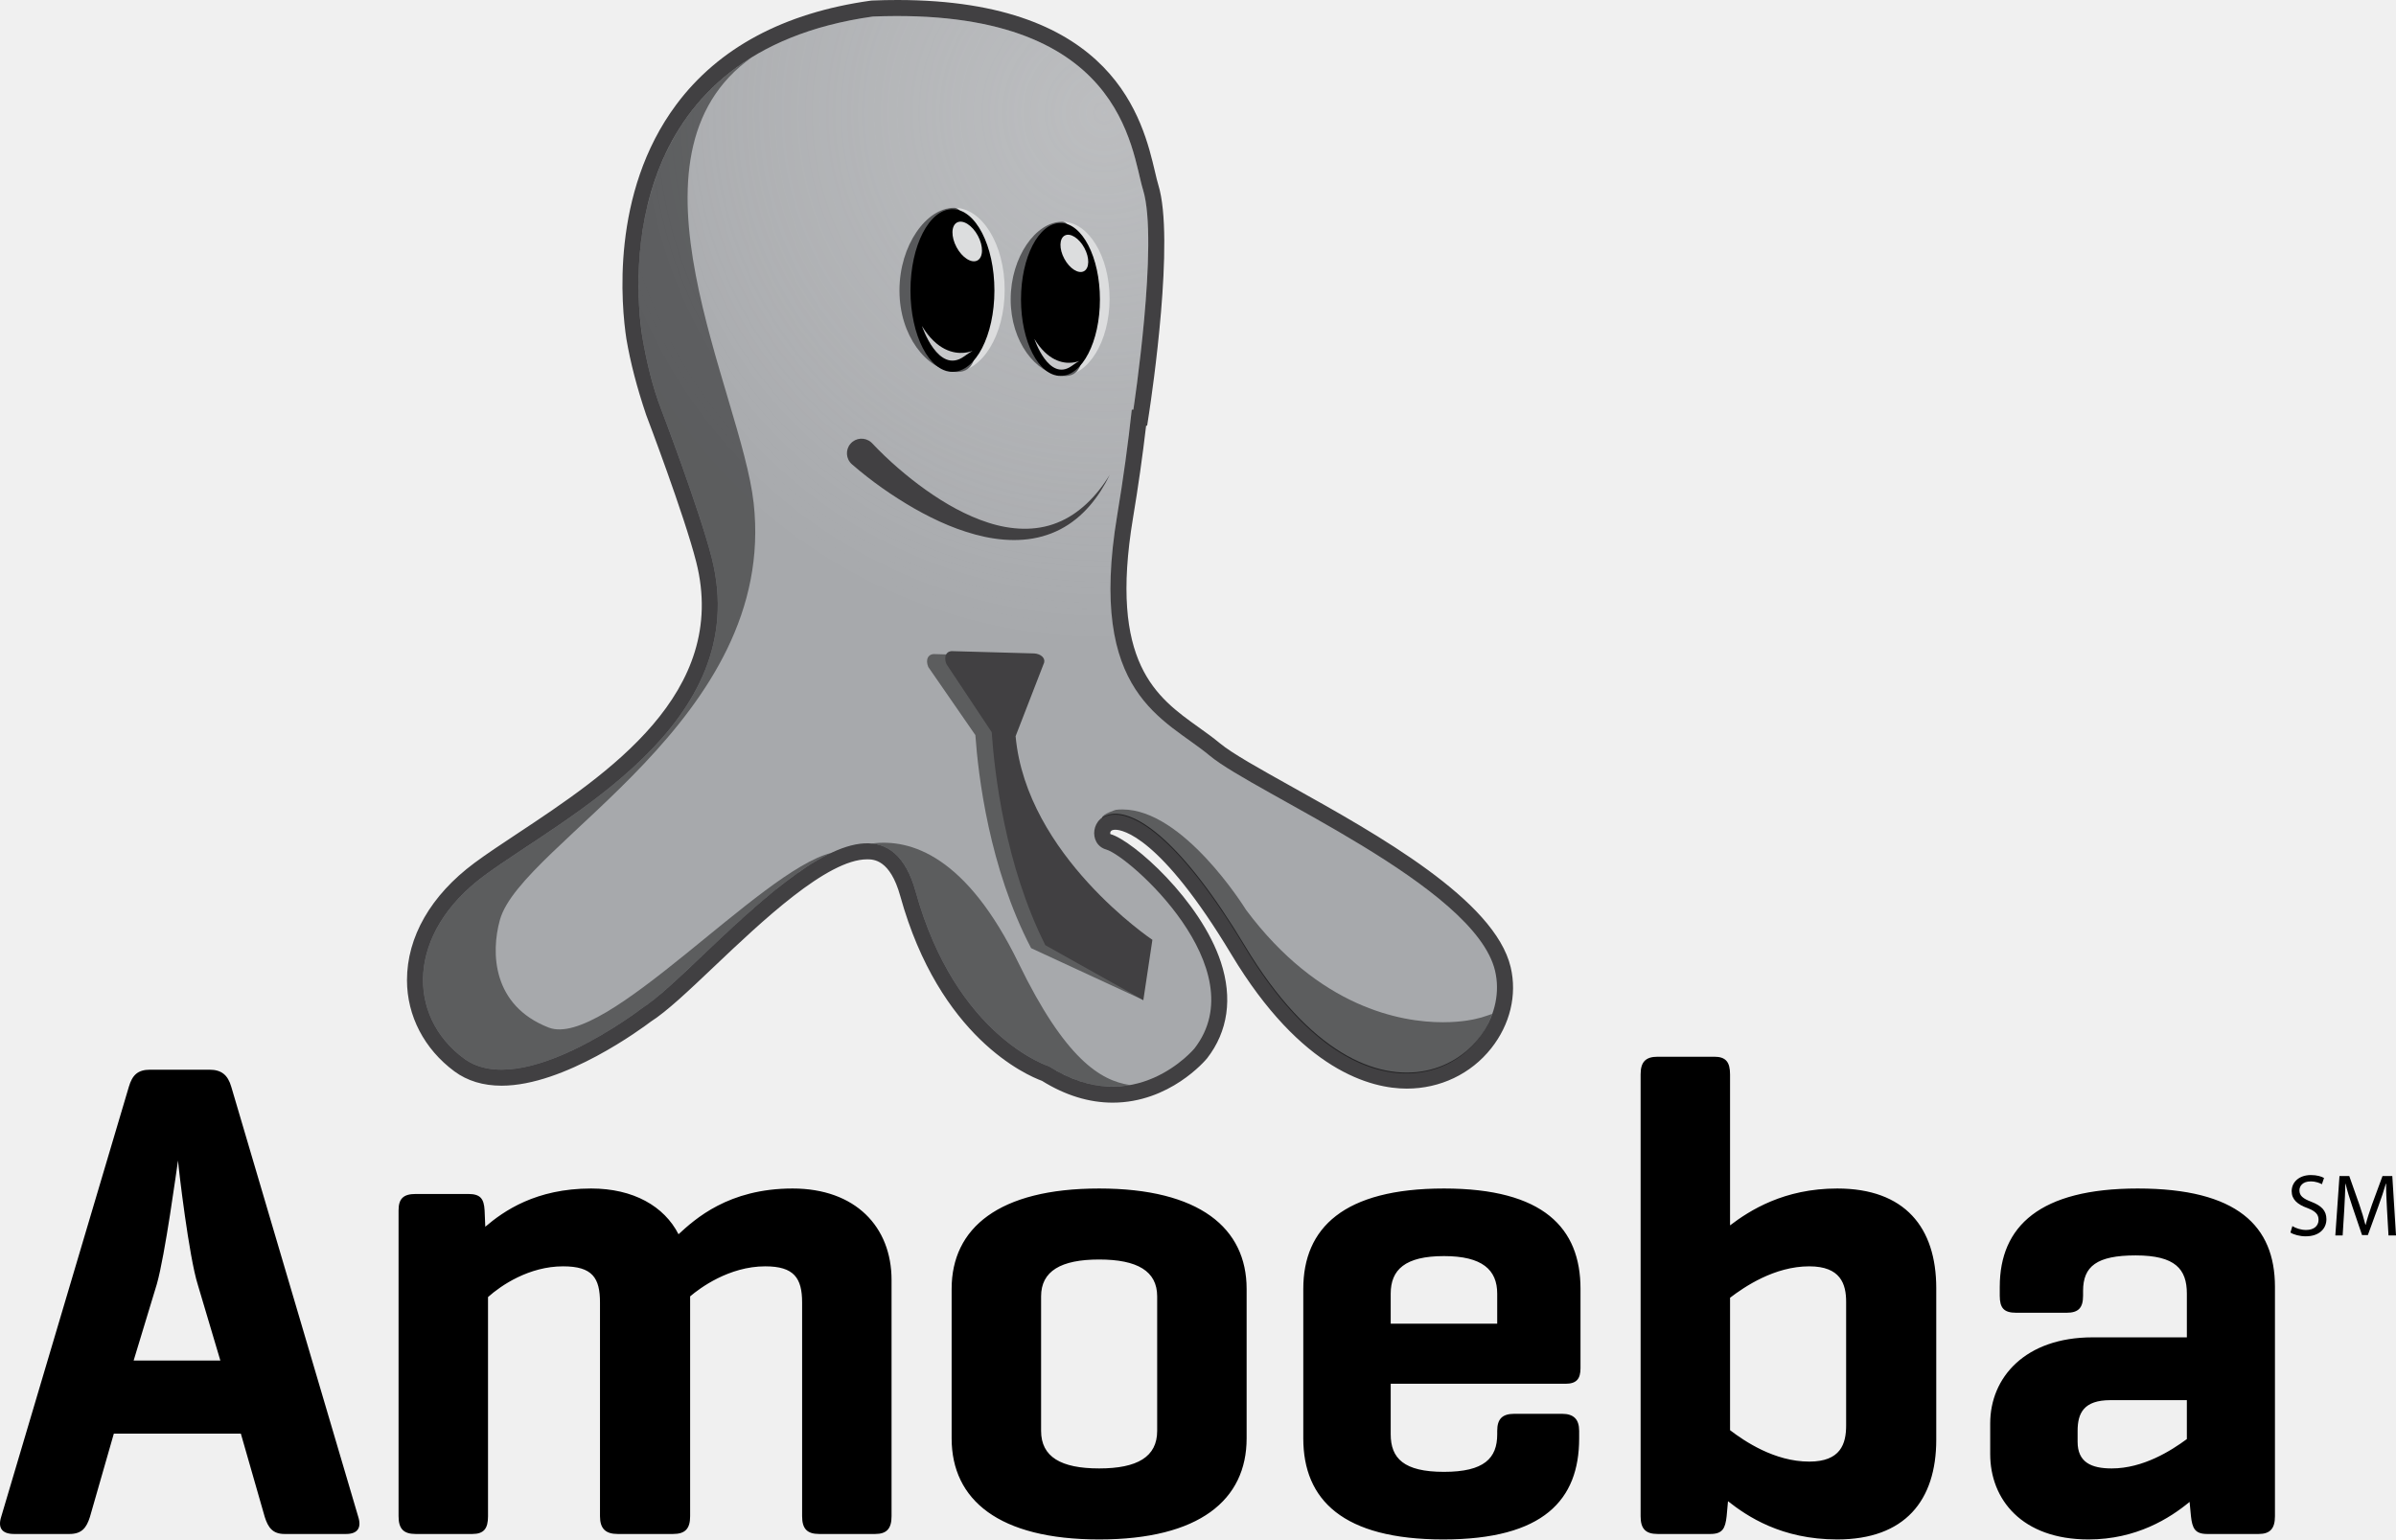
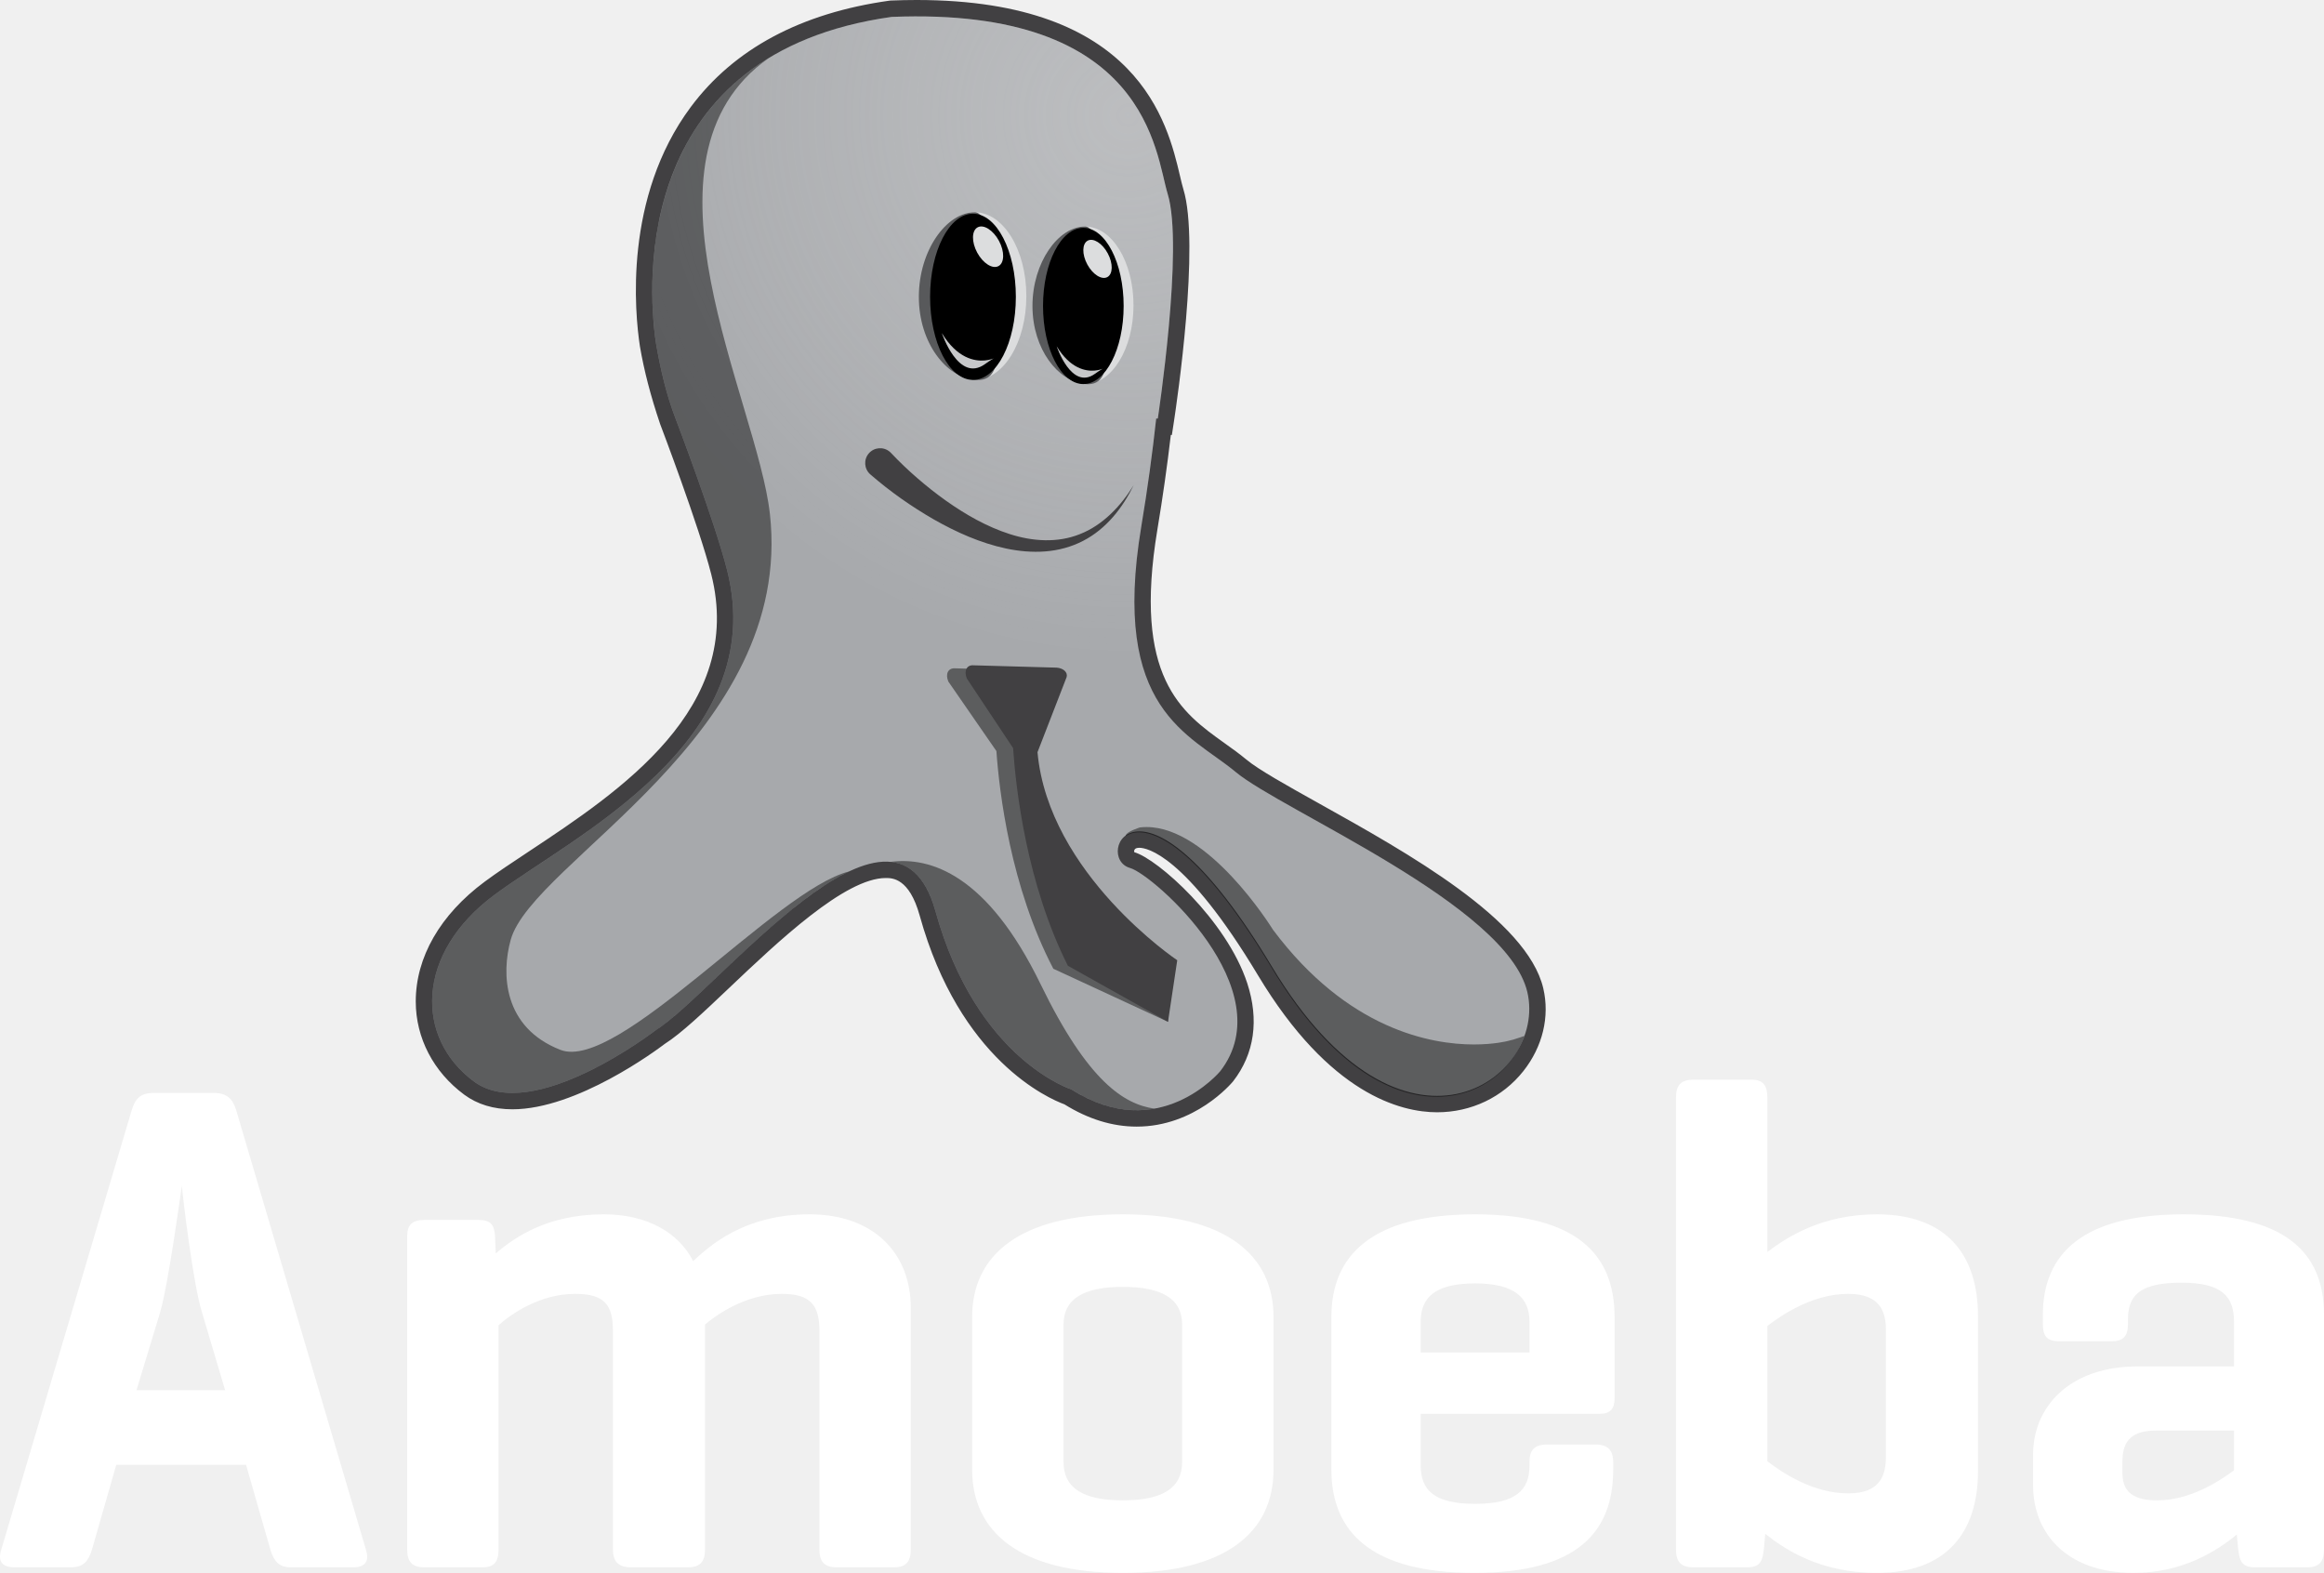
- <svg xmlns="http://www.w3.org/2000/svg" version="1.1" id="Layer_1" x="0px" y="0px" width="488.863px" height="314.127px" viewBox="0 0 488.863 314.127" enable-background="new 0 0 488.863 314.127" xml:space="preserve">
+ <svg xmlns="http://www.w3.org/2000/svg" version="1.1" id="Layer_1" x="0px" y="0px" width="464.165px" height="314.128px" viewBox="0 0 464.165 314.128" enable-background="new 0 0 464.165 314.128" xml:space="preserve">
  <g id="Mascot">
-     <path id="Outline" fill="#414042" d="M227.021,224.998c-4.832,0-9.683-1.496-14.424-4.448c-3.141-1.154-20.91-8.856-28.913-37.708   c-2.079-7.493-5.484-7.493-6.767-7.493c-8.152,0-21.509,12.676-31.261,21.931c-5.141,4.879-9.59,9.103-12.867,11.184   c-1.712,1.301-17.577,13.075-30.448,13.075c-3.761,0-6.998-0.983-9.621-2.921c-6.147-4.544-9.676-11.321-9.682-18.595   c-0.007-8.848,4.881-17.348,13.764-23.937c2.467-1.831,5.496-3.835,8.702-5.957c18.291-12.104,43.341-28.682,36.545-55.464   c-2.419-9.534-10.099-29.706-10.176-29.91l-0.043-0.12c-1.881-5.573-3.197-10.63-4.021-15.461   c-1.023-6.692-3.287-29.746,10.162-47.812c8.641-11.607,21.982-18.75,39.655-21.226l0.323-0.03C179.693,0.036,181.423,0,183.09,0   c44.326,0,50.114,24.616,52.585,35.127c0.248,1.056,0.463,1.967,0.666,2.624c3.382,10.963-1.314,42.744-1.86,46.332l-0.424,2.778   h-0.211c-0.722,6.187-1.621,12.515-2.678,18.854c-4.931,29.596,4.802,36.55,13.387,42.684c1.537,1.1,2.99,2.138,4.373,3.29   c2.437,2.03,8.114,5.196,14.688,8.864c17.465,9.746,41.386,23.09,44.615,36.812c1.33,5.65-0.12,11.682-3.977,16.55   c-4.136,5.223-10.412,8.218-17.219,8.22c-0.001,0-0.002,0-0.003,0c-7.224-0.003-21.479-3.561-35.788-27.376   c-14.554-24.22-22.278-25.446-23.68-25.446c-0.508,0-0.833,0.125-0.965,0.373c-0.119,0.222-0.079,0.459-0.044,0.512   c4.613,1.294,18.403,13.535,22.545,26.131c2.419,7.354,1.447,14.14-2.812,19.622C245.919,216.401,238.644,224.998,227.021,224.998z    M176.917,168.806c4.408,0,10.253,2.132,13.07,12.286c7.668,27.645,24.845,33.316,25.017,33.371l0.415,0.13l0.365,0.232   c3.779,2.409,7.56,3.63,11.236,3.63c8.177,0,13.702-6.071,14.15-6.579c2.78-3.619,3.41-7.823,1.921-12.851   c-3.269-11.045-15.706-21.636-18.301-22.538c-3.21-0.903-5.218-4.049-4.744-7.469c0.508-3.68,3.601-6.249,7.519-6.249   c7.909,0,18.036,9.896,29.287,28.618c12.651,21.057,24.34,24.201,30.181,24.204c0.001,0,0.002,0,0.003,0   c4.796,0,9.203-2.092,12.092-5.739c2.569-3.243,3.592-7.352,2.735-10.989c-2.568-10.913-25.958-23.963-41.435-32.598   c-7.144-3.984-12.783-7.132-15.689-9.553c-1.196-0.996-2.552-1.965-3.988-2.992c-9.131-6.522-21.638-15.46-16.034-49.082   c1.202-7.218,2.197-14.419,2.954-21.402l0.318-2.917h0.427c1.521-10.93,3.948-33.267,1.674-40.64   c-0.27-0.87-0.507-1.883-0.783-3.055c-2.295-9.764-7.072-30.083-46.217-30.083c-1.528,0-3.113,0.031-4.717,0.094   c-15.796,2.247-27.623,8.514-35.155,18.632c-11.935,16.033-9.869,36.86-8.952,42.862c0.754,4.417,1.981,9.132,3.742,14.354   c0.557,1.463,7.913,20.84,10.382,30.572c7.938,31.282-20.474,50.086-39.275,62.528c-3.131,2.07-6.088,4.027-8.415,5.754   c-7.176,5.324-11.125,11.957-11.12,18.678c0.004,5.255,2.5,9.992,7.029,13.339c1.494,1.104,3.369,1.642,5.732,1.642   c9.235,0,22.32-8.527,26.583-11.814l0.267-0.185c2.727-1.699,7.212-5.956,11.961-10.465   C152.292,181.963,166.156,168.806,176.917,168.806z" />
-     <path id="Body" fill="#A7A9AC" d="M305.047,198.115c-4.086-17.363-49.021-36.254-58.214-43.913   c-9.189-7.662-25.017-12.257-18.891-49.025c1.265-7.585,2.241-14.775,2.981-21.586h0.322c0,0,5.228-34.312,1.968-44.875   c-2.453-7.955-3.877-37.404-55.135-35.341c-51.032,7.155-49.006,52.425-47.046,65.251c0.891,5.222,2.138,10.447,3.896,14.965   c0,0,7.799,20.454,10.291,30.27c8.682,34.213-30.639,53.104-46.468,64.853c-15.832,11.743-15.832,28.592-4.086,37.273   s36.256-10.212,36.256-10.212c12.233-7.625,47.682-53.489,55.914-23.808c8.233,29.68,27.191,35.618,27.191,35.618   c17.426,11.106,29.68-3.641,29.68-3.641c12.641-16.275-13.346-39.283-17.999-40.596c-7.469-2.104,2.107-23.935,28.342,19.726   C280.282,236.731,309.134,215.477,305.047,198.115z" />
-     <radialGradient id="Light_on_body_1_" cx="225.33" cy="23.007" r="109.292" gradientUnits="userSpaceOnUse">
+     <path id="Outline" fill="#414042" d="M227.021,224.998c-4.832,0-9.683-1.496-14.424-4.448c-3.141-1.154-20.91-8.855-28.913-37.708   c-2.079-7.493-5.484-7.493-6.767-7.493c-8.152,0-21.509,12.676-31.261,21.932c-5.141,4.879-9.59,9.103-12.867,11.184   c-1.712,1.301-17.577,13.075-30.448,13.075c-3.761,0-6.998-0.983-9.621-2.921c-6.146-4.544-9.676-11.321-9.682-18.596   c-0.007-8.848,4.881-17.348,13.764-23.937c2.467-1.831,5.496-3.835,8.702-5.957c18.291-12.104,43.341-28.682,36.545-55.464   c-2.419-9.534-10.099-29.706-10.176-29.91l-0.043-0.12c-1.881-5.573-3.197-10.63-4.021-15.461   c-1.023-6.692-3.287-29.746,10.162-47.812c8.642-11.607,21.982-18.75,39.655-21.227l0.323-0.03C179.693,0.036,181.423,0,183.09,0   c44.326,0,50.114,24.616,52.585,35.127c0.248,1.056,0.463,1.967,0.666,2.624c3.382,10.963-1.314,42.744-1.86,46.332l-0.424,2.778   h-0.211c-0.722,6.187-1.621,12.515-2.678,18.854c-4.931,29.596,4.802,36.55,13.387,42.684c1.537,1.1,2.99,2.138,4.373,3.29   c2.438,2.03,8.114,5.196,14.688,8.864c17.465,9.746,41.386,23.091,44.614,36.812c1.33,5.649-0.119,11.682-3.977,16.55   c-4.136,5.223-10.412,8.218-17.219,8.22c-0.001,0-0.002,0-0.003,0c-7.224-0.003-21.479-3.561-35.788-27.376   c-14.554-24.22-22.278-25.445-23.68-25.445c-0.508,0-0.833,0.125-0.965,0.373c-0.119,0.222-0.079,0.459-0.044,0.512   c4.613,1.294,18.403,13.535,22.544,26.131c2.42,7.354,1.447,14.14-2.812,19.622C245.919,216.401,238.644,224.998,227.021,224.998z    M176.917,168.806c4.408,0,10.253,2.133,13.07,12.286c7.668,27.646,24.845,33.316,25.017,33.371l0.415,0.13l0.365,0.232   c3.779,2.408,7.56,3.63,11.236,3.63c8.177,0,13.702-6.071,14.15-6.579c2.78-3.619,3.41-7.823,1.921-12.852   c-3.269-11.045-15.706-21.636-18.301-22.537c-3.21-0.903-5.218-4.049-4.744-7.469c0.508-3.681,3.601-6.25,7.519-6.25   c7.909,0,18.037,9.896,29.287,28.618c12.651,21.058,24.34,24.201,30.182,24.204c0.001,0,0.002,0,0.003,0   c4.796,0,9.203-2.092,12.092-5.738c2.569-3.243,3.592-7.353,2.735-10.989c-2.568-10.913-25.958-23.964-41.436-32.599   c-7.144-3.983-12.783-7.132-15.688-9.553c-1.196-0.996-2.552-1.965-3.988-2.992c-9.131-6.521-21.638-15.46-16.034-49.082   c1.202-7.218,2.197-14.419,2.954-21.401l0.318-2.917h0.427c1.521-10.931,3.948-33.268,1.674-40.641   c-0.27-0.87-0.507-1.883-0.783-3.055c-2.295-9.764-7.072-30.083-46.217-30.083c-1.528,0-3.113,0.031-4.717,0.094   c-15.796,2.247-27.623,8.514-35.155,18.632c-11.935,16.033-9.869,36.86-8.952,42.862c0.754,4.417,1.981,9.132,3.742,14.354   c0.557,1.463,7.913,20.84,10.382,30.572c7.938,31.282-20.474,50.087-39.275,62.528c-3.131,2.07-6.088,4.027-8.415,5.754   c-7.176,5.324-11.125,11.957-11.12,18.678c0.004,5.256,2.5,9.992,7.029,13.34c1.494,1.104,3.369,1.642,5.732,1.642   c9.235,0,22.32-8.527,26.583-11.813l0.267-0.186c2.727-1.699,7.212-5.956,11.961-10.465   C152.292,181.963,166.156,168.806,176.917,168.806z" />
+     <path id="Body" fill="#A7A9AC" d="M305.047,198.115c-4.086-17.363-49.021-36.254-58.214-43.913   c-9.189-7.662-25.017-12.257-18.891-49.025c1.265-7.585,2.241-14.774,2.981-21.586h0.322c0,0,5.228-34.312,1.968-44.875   c-2.453-7.955-3.877-37.404-55.135-35.341c-51.032,7.155-49.006,52.425-47.046,65.251c0.891,5.222,2.138,10.447,3.896,14.965   c0,0,7.799,20.454,10.291,30.271c8.682,34.213-30.639,53.104-46.468,64.853c-15.832,11.743-15.832,28.592-4.086,37.273   c11.746,8.681,36.256-10.213,36.256-10.213c12.233-7.625,47.682-53.488,55.914-23.808c8.233,29.681,27.191,35.618,27.191,35.618   c17.426,11.105,29.68-3.641,29.68-3.641c12.641-16.275-13.346-39.283-17.999-40.597c-7.469-2.104,2.107-23.935,28.342,19.727   C280.282,236.731,309.134,215.478,305.047,198.115z" />
+     <radialGradient id="Light_on_body_1_" cx="-1196.671" cy="3352.12" r="109.293" gradientTransform="matrix(1 0 0 -1 1422 3375.127)" gradientUnits="userSpaceOnUse">
      <stop offset="0" style="stop-color:#EDEDEE" />
      <stop offset="1" style="stop-color:#FFFFFF;stop-opacity:0" />
    </radialGradient>
-     <path id="Light_on_body" opacity="0.3" fill="url(#Light_on_body_1_)" d="M305.047,198.115   c-4.086-17.363-49.021-36.254-58.214-43.913c-9.189-7.662-25.017-12.257-18.891-49.025c1.265-7.585,2.241-14.775,2.981-21.586   h0.322c0,0,5.228-34.312,1.968-44.875c-2.453-7.955-3.877-37.404-55.135-35.341c-51.032,7.155-49.006,52.425-47.046,65.251   c0.891,5.222,2.138,10.447,3.896,14.965c0,0,7.799,20.454,10.291,30.27c8.682,34.213-30.639,53.104-46.468,64.853   c-15.832,11.743-15.832,28.592-4.086,37.273s36.256-10.212,36.256-10.212c12.233-7.625,47.682-53.489,55.914-23.808   c8.233,29.68,27.191,35.618,27.191,35.618c17.426,11.106,29.68-3.641,29.68-3.641c12.641-16.275-13.346-39.283-17.999-40.596   c-7.469-2.104,2.107-23.935,28.342,19.726C280.282,236.731,309.134,215.477,305.047,198.115z" />
+     <path id="Light_on_body" opacity="0.3" fill="url(#Light_on_body_1_)" enable-background="new    " d="M305.047,198.115   c-4.086-17.363-49.021-36.254-58.214-43.913c-9.189-7.662-25.017-12.257-18.891-49.025c1.265-7.585,2.241-14.774,2.981-21.586   h0.322c0,0,5.228-34.312,1.968-44.875c-2.453-7.955-3.877-37.404-55.135-35.341c-51.032,7.155-49.006,52.425-47.046,65.251   c0.891,5.222,2.138,10.447,3.896,14.965c0,0,7.799,20.454,10.291,30.271c8.682,34.213-30.639,53.104-46.468,64.853   c-15.832,11.743-15.832,28.592-4.086,37.273c11.746,8.681,36.256-10.213,36.256-10.213c12.233-7.625,47.682-53.488,55.914-23.808   c8.233,29.681,27.191,35.618,27.191,35.618c17.426,11.105,29.68-3.641,29.68-3.641c12.641-16.275-13.346-39.283-17.999-40.597   c-7.469-2.104,2.107-23.935,28.342,19.727C280.282,236.731,309.134,215.478,305.047,198.115z" />
    <path id="smile_3_" fill="#414042" d="M177.998,90.503c3.226,3.415,6.994,6.679,10.92,9.48c3.952,2.797,8.202,5.225,12.77,6.684   c4.531,1.457,9.519,1.812,14.014-0.002c4.511-1.766,8.124-5.534,10.729-9.78c-2.176,4.47-5.42,8.716-10.109,11.132   c-2.315,1.206-4.915,1.905-7.543,2.107c-2.63,0.211-5.277-0.042-7.838-0.579c-5.134-1.096-9.928-3.25-14.417-5.798   c-4.501-2.598-8.671-5.516-12.694-9.004c-1.243-1.076-1.378-2.958-0.3-4.2c1.078-1.245,2.958-1.378,4.202-0.3   c0.074,0.062,0.146,0.13,0.212,0.202L177.998,90.503z" />
    <g id="Shadows">
-       <path id="Right_Leg_shadow" opacity="0.45" d="M303.708,207.149c-1.018,0.36-1.907,0.622-2.623,0.762    c-0.023,0.007-2.587,0.681-6.698,0.681c-8.59,0-25.23-2.98-40.13-22.9c-0.52-0.837-12.878-20.522-25.246-20.522    c-0.452,0-0.903,0.023-1.342,0.077c0,0-2.628,0.812-2.804,1.552c-0.015,0.056,0.001,0.106,0.016,0.155    c3.708-2.481,13.429,0.246,29.085,26.305c21.916,36.47,45.655,27.64,50.495,13.622L303.708,207.149z" />
-       <path id="Middle_Leg_shadow" opacity="0.45" d="M214.027,217.584c6.296,4.01,11.911,4.639,16.52,3.818    c-6.01-0.882-13.223-5.312-22.717-24.854c-10.631-21.886-22.019-25.486-29.982-24.42c3.973,0.376,7.155,3.231,8.988,9.838    C195.069,211.646,214.027,217.584,214.027,217.584z" />
-       <path id="Left_Leg_shadow_and_body_shadow" opacity="0.45" d="M111.939,209.673c-11.498-4.487-11.81-15.266-9.936-21.986    c4.385-15.725,56.719-40.782,51.764-85.078c-2.529-22.607-28.855-70.864-0.254-90.993l0.001,0    c-25.658,15.641-24.052,46.734-22.481,57.01c0.891,5.222,2.138,10.447,3.896,14.965c0,0,7.799,20.454,10.291,30.27    c8.682,34.213-30.639,53.104-46.468,64.853c-15.832,11.743-15.832,28.592-4.086,37.273s36.256-10.212,36.256-10.212    c7.806-4.866,25.064-25.298,38.673-31.739C155.101,177.635,123.437,214.161,111.939,209.673z" />
-       <path id="tie_shadow_3_" opacity="0.45" d="M204.071,150.831l6.054-15.019c0.268-0.941-0.679-1.772-2.07-1.877l-17.276-0.463    c-1.392-0.109-2.025,1.095-1.375,2.637l9.604,13.89c0.578,8.187,2.809,27.087,11.371,43.472l22.903,10.601l-0.199-11.696    C233.082,192.375,206.368,175.176,204.071,150.831z" />
+       <path id="Right_Leg_shadow" opacity="0.45" enable-background="new    " d="M303.708,207.149    c-1.019,0.359-1.907,0.621-2.623,0.762c-0.022,0.007-2.587,0.681-6.698,0.681c-8.59,0-25.229-2.979-40.13-22.899    c-0.52-0.838-12.878-20.522-25.246-20.522c-0.452,0-0.903,0.022-1.342,0.077c0,0-2.628,0.812-2.804,1.552    c-0.015,0.056,0.001,0.106,0.016,0.155c3.708-2.481,13.429,0.246,29.085,26.305c21.916,36.471,45.655,27.641,50.495,13.622    L303.708,207.149z" />
+       <path id="Middle_Leg_shadow" opacity="0.45" enable-background="new    " d="M214.027,217.584    c6.296,4.01,11.911,4.639,16.52,3.818c-6.01-0.882-13.223-5.312-22.717-24.854c-10.631-21.886-22.019-25.486-29.982-24.42    c3.973,0.376,7.155,3.23,8.988,9.838C195.069,211.646,214.027,217.584,214.027,217.584z" />
+       <path id="Left_Leg_shadow_and_body_shadow" opacity="0.45" enable-background="new    " d="M111.939,209.673    c-11.498-4.486-11.81-15.266-9.936-21.986c4.385-15.725,56.719-40.781,51.764-85.078c-2.529-22.607-28.855-70.864-0.254-90.993    h0.001c-25.658,15.641-24.052,46.734-22.481,57.01c0.891,5.222,2.138,10.447,3.896,14.965c0,0,7.799,20.454,10.291,30.271    c8.682,34.213-30.639,53.104-46.468,64.853c-15.832,11.743-15.832,28.592-4.086,37.273c11.746,8.681,36.256-10.213,36.256-10.213    c7.806-4.865,25.064-25.297,38.673-31.738C155.101,177.635,123.437,214.161,111.939,209.673z" />
+       <path id="tie_shadow_3_" opacity="0.45" enable-background="new    " d="M204.071,150.831l6.054-15.019    c0.268-0.941-0.679-1.772-2.07-1.877l-17.275-0.463c-1.393-0.108-2.025,1.095-1.375,2.637l9.604,13.89    c0.578,8.188,2.809,27.087,11.371,43.472l22.903,10.602l-0.199-11.696C233.082,192.375,206.368,175.176,204.071,150.831z" />
    </g>
-     <path id="tie" fill="#414042" d="M235.127,191.775l-1.847,12.296l-19.997-11.199c-8.238-16.384-10.385-35.285-10.942-43.472   l-9.236-13.893c-0.625-1.54-0.019-2.743,1.321-2.637l16.622,0.465c1.336,0.103,2.246,0.934,1.99,1.877l-5.821,15.012   C209.425,174.574,235.127,191.775,235.127,191.775z" />
+     <path id="tie" fill="#414042" d="M235.127,191.774l-1.847,12.297l-19.997-11.199c-8.238-16.384-10.385-35.285-10.942-43.472   l-9.236-13.893c-0.625-1.54-0.019-2.743,1.321-2.637l16.622,0.465c1.336,0.103,2.246,0.934,1.99,1.877l-5.821,15.012   C209.425,174.574,235.127,191.774,235.127,191.774z" />
    <g id="eye_8_">
-       <path fill="#DCDDDE" d="M226.391,60.968c0,8.693-4.331,15.737-9.673,15.737c-5.341,0-8.398-6.909-8.398-15.602    c0-8.69,3.058-15.871,8.398-15.871C222.06,45.231,226.391,52.277,226.391,60.968z" />
+       <path fill="#DCDDDE" d="M226.391,60.968c0,8.693-4.331,15.737-9.673,15.737c-5.341,0-8.397-6.909-8.397-15.602    c0-8.69,3.058-15.871,8.397-15.871C222.06,45.231,226.391,52.277,226.391,60.968z" />
      <path fill="#58595B" d="M220.956,61.802c0,8.691,1.226,15.397-4.237,14.903c-5.318-0.479-10.508-6.909-10.508-15.602    c0-8.69,5.167-15.871,10.508-15.871C219.109,45.231,220.956,53.111,220.956,61.802z" />
      <ellipse cx="216.371" cy="61.103" rx="8.051" ry="15.602" />
-       <path fill="#DCDDDE" d="M221.248,50.598c1.086,2.012,1.045,4.133-0.084,4.741c-1.13,0.609-2.922-0.527-4.005-2.537    s-1.045-4.13,0.085-4.741C218.373,47.455,220.167,48.588,221.248,50.598z" />
+       <path fill="#DCDDDE" d="M221.248,50.598c1.086,2.013,1.045,4.133-0.084,4.741c-1.13,0.609-2.922-0.527-4.005-2.537    c-1.083-2.01-1.045-4.13,0.085-4.741C218.373,47.455,220.167,48.588,221.248,50.598z" />
      <path fill="#C7C8CA" d="M211.048,69.162c0,0,2.938,8.853,7.619,5.508C223.347,71.324,216.478,78.086,211.048,69.162z" />
    </g>
    <g id="eye_7_">
      <path fill="#DCDDDE" d="M204.988,59.135c0,9.248-4.606,16.74-10.29,16.74c-5.68,0-8.934-7.35-8.934-16.596    c0-9.246,3.254-16.884,8.934-16.884C200.381,42.395,204.988,49.889,204.988,59.135z" />
      <path fill="#58595B" d="M199.208,60.022c0,9.246,1.303,16.38-4.51,15.853c-5.657-0.509-11.179-7.348-11.179-16.596    c0-9.246,5.499-16.884,11.179-16.884C197.243,42.395,199.208,50.776,199.208,60.022z" />
      <ellipse cx="194.329" cy="59.279" rx="8.565" ry="16.596" />
-       <ellipse transform="matrix(0.8806 -0.4739 0.4739 0.8806 0.2144 99.4023)" fill="#DCDDDE" cx="197.342" cy="49.276" rx="2.471" ry="4.396" />
-       <path fill="#C7C8CA" d="M188.115,66.532c0,0,3.311,9.973,8.583,6.203C201.971,68.966,194.232,76.583,188.115,66.532z" />
+       <ellipse transform="matrix(-0.4739 -0.8806 0.8806 -0.4739 247.4755 246.4043)" fill="#DCDDDE" cx="197.345" cy="49.274" rx="4.396" ry="2.471" />
+       <path fill="#C7C8CA" d="M188.115,66.532c0,0,3.311,9.973,8.583,6.203S194.232,76.583,188.115,66.532z" />
    </g>
  </g>
-   <path id="Logotype" d="M42.729,218.275c2.508,0,3.761,1.113,4.458,3.483L73.1,309.53c0.697,2.229-0.138,3.482-2.506,3.482H58.055  c-2.366,0-3.344-1.254-4.039-3.482l-4.876-17H23.227l-4.878,17c-0.697,2.229-1.671,3.482-4.179,3.482H2.884  c-2.508,0-3.345-1.254-2.647-3.482l26.054-87.771c0.695-2.37,1.811-3.483,4.318-3.483H42.729z M40.361,262.161  c-1.811-5.713-3.902-23.544-4.04-25.356c-0.279,1.812-2.647,19.365-4.32,25.217l-4.736,15.604H44.96L40.361,262.161z M95.53,243.632  c2.508,0,3.204,0.974,3.345,3.342l0.139,3.345c3.763-3.205,10.31-7.802,21.595-7.802c8.637,0,14.906,3.621,17.831,9.333  c3.345-3.064,10.173-9.333,23.268-9.333c12.819,0,20.199,7.802,20.199,18.668v48.204c0,2.508-0.974,3.623-3.342,3.623H167.14  c-2.507,0-3.482-1.115-3.482-3.623v-43.607c0-5.016-1.672-7.384-7.523-7.384c-7.383,0-13.374,4.459-15.326,6.131v44.86  c0,2.508-0.974,3.623-3.481,3.623H126.04c-2.508,0-3.622-1.115-3.622-3.623v-43.607c0-5.016-1.531-7.384-7.522-7.384  c-6.966,0-12.677,3.902-15.324,6.27v44.722c0,2.508-0.837,3.623-3.205,3.623H84.804c-2.51,0-3.484-1.115-3.484-3.623v-62.415  c0-2.368,0.975-3.342,3.484-3.342H95.53z M194.165,262.996c0-12.399,9.613-20.479,30.094-20.479  c20.479,0,30.094,8.079,30.094,20.479v30.511c0,12.539-9.614,20.621-30.094,20.621c-20.48,0-30.094-8.082-30.094-20.621V262.996z   M236.102,264.529c0-5.154-4.04-7.523-11.843-7.523c-7.802,0-11.842,2.369-11.842,7.523v27.444c0,5.297,4.04,7.664,11.842,7.664  c7.803,0,11.843-2.367,11.843-7.664V264.529z M322.478,279.157c0,2.23-0.835,3.203-3.064,3.203h-35.664v10.311  c0,4.879,2.646,7.664,10.865,7.664c8.221,0,10.866-2.785,10.866-7.664v-0.697c0-2.367,0.977-3.482,3.483-3.482h9.753  c2.368,0,3.483,1.115,3.483,3.482v1.533c0,12.539-7.246,20.621-27.725,20.621c-20.48,0-28.561-8.082-28.561-20.621v-30.511  c0-12.399,8.219-20.479,28.699-20.479c20.34,0,27.863,8.079,27.863,20.479V279.157z M283.749,270.102h21.731v-6.131  c0-4.876-3.063-7.663-10.866-7.663c-7.939,0-10.865,2.787-10.865,7.663V270.102z M338.221,313.012c-2.51,0-3.483-1.115-3.483-3.623  v-90.14c0-2.507,0.974-3.621,3.483-3.621h11.563c2.367,0,3.203,1.114,3.203,3.621v30.79c4.039-3.065,11.007-7.522,21.874-7.522  c13.793,0,20.2,7.941,20.2,20.34v30.929c0,12.4-6.407,20.342-20.2,20.342c-11.425,0-18.392-4.738-22.293-7.803l-0.277,3.064  c-0.28,2.508-0.837,3.623-3.344,3.623H338.221z M376.672,265.644c0-3.623-1.115-7.246-7.522-7.246  c-7.107,0-13.236,4.181-16.162,6.41v27.026c2.926,2.23,9.055,6.41,16.162,6.41c6.407,0,7.522-3.623,7.522-7.385V265.644z   M408.017,262.579c0-12.399,8.221-20.062,28.144-20.062c20.341,0,28.004,7.662,28.004,20.062v46.811  c0,2.508-0.976,3.623-3.343,3.623H450.37c-2.506,0-3.063-1.115-3.343-3.623l-0.278-2.926c-4.042,3.344-10.868,7.664-20.62,7.664  c-13.653,0-20.062-8.221-20.062-17.416v-6.268c0-9.336,7.104-17.555,20.898-17.555h19.227v-8.918c0-5.016-2.369-7.802-10.448-7.802  c-7.941,0-10.729,2.229-10.729,7.244v0.977c0,2.507-0.976,3.482-3.344,3.482h-10.31c-2.508,0-3.345-0.976-3.345-3.482V262.579z   M446.191,293.647v-7.941h-15.604c-5.433,0-6.687,2.646-6.687,6.268v2.23c0,4.18,2.786,5.434,6.965,5.434  C437.275,299.637,442.986,296.016,446.191,293.647z" />
-   <g>
-     <path d="M467.719,250.187c0.702,0.433,1.728,0.792,2.807,0.792c1.602,0,2.537-0.846,2.537-2.069c0-1.133-0.648-1.78-2.285-2.41   c-1.979-0.702-3.201-1.728-3.201-3.436c0-1.89,1.564-3.292,3.921-3.292c1.241,0,2.142,0.287,2.681,0.593l-0.432,1.277   c-0.396-0.216-1.206-0.575-2.303-0.575c-1.656,0-2.285,0.989-2.285,1.816c0,1.133,0.738,1.691,2.41,2.339   c2.051,0.792,3.096,1.781,3.096,3.562c0,1.87-1.386,3.49-4.246,3.49c-1.17,0-2.447-0.343-3.094-0.774L467.719,250.187z" />
-     <path d="M487.027,246.769c-0.09-1.69-0.197-3.724-0.18-5.234h-0.055c-0.413,1.421-0.917,2.932-1.527,4.605l-2.143,5.883h-1.186   l-1.962-5.775c-0.575-1.709-1.062-3.274-1.403-4.713h-0.037c-0.035,1.511-0.125,3.544-0.232,5.36l-0.324,5.199h-1.494l0.848-12.125   h1.996l2.068,5.864c0.504,1.493,0.917,2.825,1.223,4.084h0.055c0.307-1.223,0.738-2.555,1.277-4.084l2.159-5.864h1.997   l0.756,12.125h-1.529L487.027,246.769z" />
-   </g>
+   <path id="Logotype" fill="#FFFFFF" d="M42.729,218.274c2.508,0,3.761,1.113,4.458,3.483L73.1,309.53  c0.697,2.229-0.138,3.481-2.506,3.481H58.055c-2.366,0-3.344-1.254-4.039-3.481l-4.876-17H23.227l-4.878,17  c-0.697,2.229-1.671,3.481-4.179,3.481H2.884c-2.508,0-3.345-1.254-2.646-3.481l26.054-87.771c0.695-2.37,1.811-3.482,4.318-3.482  h12.12V218.274z M40.361,262.161c-1.811-5.713-3.902-23.544-4.04-25.356c-0.279,1.812-2.647,19.365-4.32,25.218l-4.736,15.604H44.96  L40.361,262.161z M95.53,243.632c2.508,0,3.204,0.975,3.345,3.342l0.139,3.346c3.763-3.205,10.31-7.803,21.595-7.803  c8.637,0,14.906,3.621,17.831,9.334c3.345-3.064,10.173-9.334,23.268-9.334c12.819,0,20.199,7.803,20.199,18.668v48.204  c0,2.509-0.974,3.623-3.342,3.623H167.14c-2.507,0-3.482-1.114-3.482-3.623v-43.606c0-5.016-1.672-7.385-7.523-7.385  c-7.383,0-13.374,4.459-15.326,6.132v44.86c0,2.508-0.974,3.622-3.481,3.622H126.04c-2.508,0-3.622-1.114-3.622-3.622v-43.607  c0-5.016-1.531-7.385-7.522-7.385c-6.966,0-12.677,3.902-15.324,6.271v44.722c0,2.508-0.837,3.623-3.205,3.623H84.804  c-2.51,0-3.484-1.115-3.484-3.623v-62.414c0-2.369,0.975-3.343,3.484-3.343L95.53,243.632L95.53,243.632z M194.165,262.996  c0-12.399,9.613-20.479,30.094-20.479c20.479,0,30.095,8.079,30.095,20.479v30.511c0,12.539-9.614,20.621-30.095,20.621  c-20.479,0-30.094-8.082-30.094-20.621V262.996z M236.102,264.529c0-5.154-4.04-7.523-11.843-7.523  c-7.802,0-11.842,2.369-11.842,7.523v27.443c0,5.298,4.04,7.664,11.842,7.664c7.803,0,11.843-2.366,11.843-7.664V264.529z   M322.479,279.157c0,2.229-0.836,3.203-3.064,3.203H283.75v10.311c0,4.879,2.646,7.664,10.865,7.664  c8.221,0,10.865-2.785,10.865-7.664v-0.697c0-2.367,0.978-3.481,3.483-3.481h9.753c2.368,0,3.483,1.114,3.483,3.481v1.533  c0,12.539-7.246,20.621-27.726,20.621s-28.561-8.082-28.561-20.621v-30.511c0-12.399,8.219-20.479,28.699-20.479  c20.34,0,27.862,8.079,27.862,20.479v16.161H322.479z M283.749,270.103h21.731v-6.132c0-4.876-3.063-7.663-10.866-7.663  c-7.939,0-10.865,2.787-10.865,7.663V270.103z M338.221,313.012c-2.51,0-3.482-1.114-3.482-3.623v-90.14  c0-2.507,0.974-3.621,3.482-3.621h11.563c2.367,0,3.203,1.114,3.203,3.621v30.79c4.039-3.065,11.007-7.522,21.874-7.522  c13.793,0,20.199,7.941,20.199,20.34v30.93c0,12.4-6.406,20.342-20.199,20.342c-11.426,0-18.393-4.738-22.293-7.803l-0.277,3.063  c-0.28,2.509-0.837,3.623-3.344,3.623H338.221z M376.672,265.644c0-3.623-1.115-7.246-7.521-7.246  c-7.107,0-13.236,4.182-16.162,6.41v27.026c2.926,2.229,9.055,6.41,16.162,6.41c6.406,0,7.521-3.623,7.521-7.386V265.644z   M408.017,262.579c0-12.399,8.222-20.062,28.145-20.062c20.341,0,28.004,7.662,28.004,20.062v46.811  c0,2.508-0.976,3.623-3.343,3.623H450.37c-2.506,0-3.063-1.115-3.343-3.623l-0.278-2.926c-4.042,3.344-10.868,7.664-20.62,7.664  c-13.652,0-20.062-8.221-20.062-17.416v-6.268c0-9.336,7.104-17.555,20.897-17.555h19.228v-8.919c0-5.016-2.369-7.802-10.448-7.802  c-7.941,0-10.729,2.229-10.729,7.244v0.977c0,2.508-0.976,3.482-3.344,3.482h-10.31c-2.508,0-3.346-0.977-3.346-3.482  L408.017,262.579L408.017,262.579z M446.191,293.647v-7.941h-15.604c-5.433,0-6.687,2.646-6.687,6.268v2.23  c0,4.18,2.785,5.434,6.965,5.434C437.275,299.637,442.986,296.017,446.191,293.647z" />
</svg>
